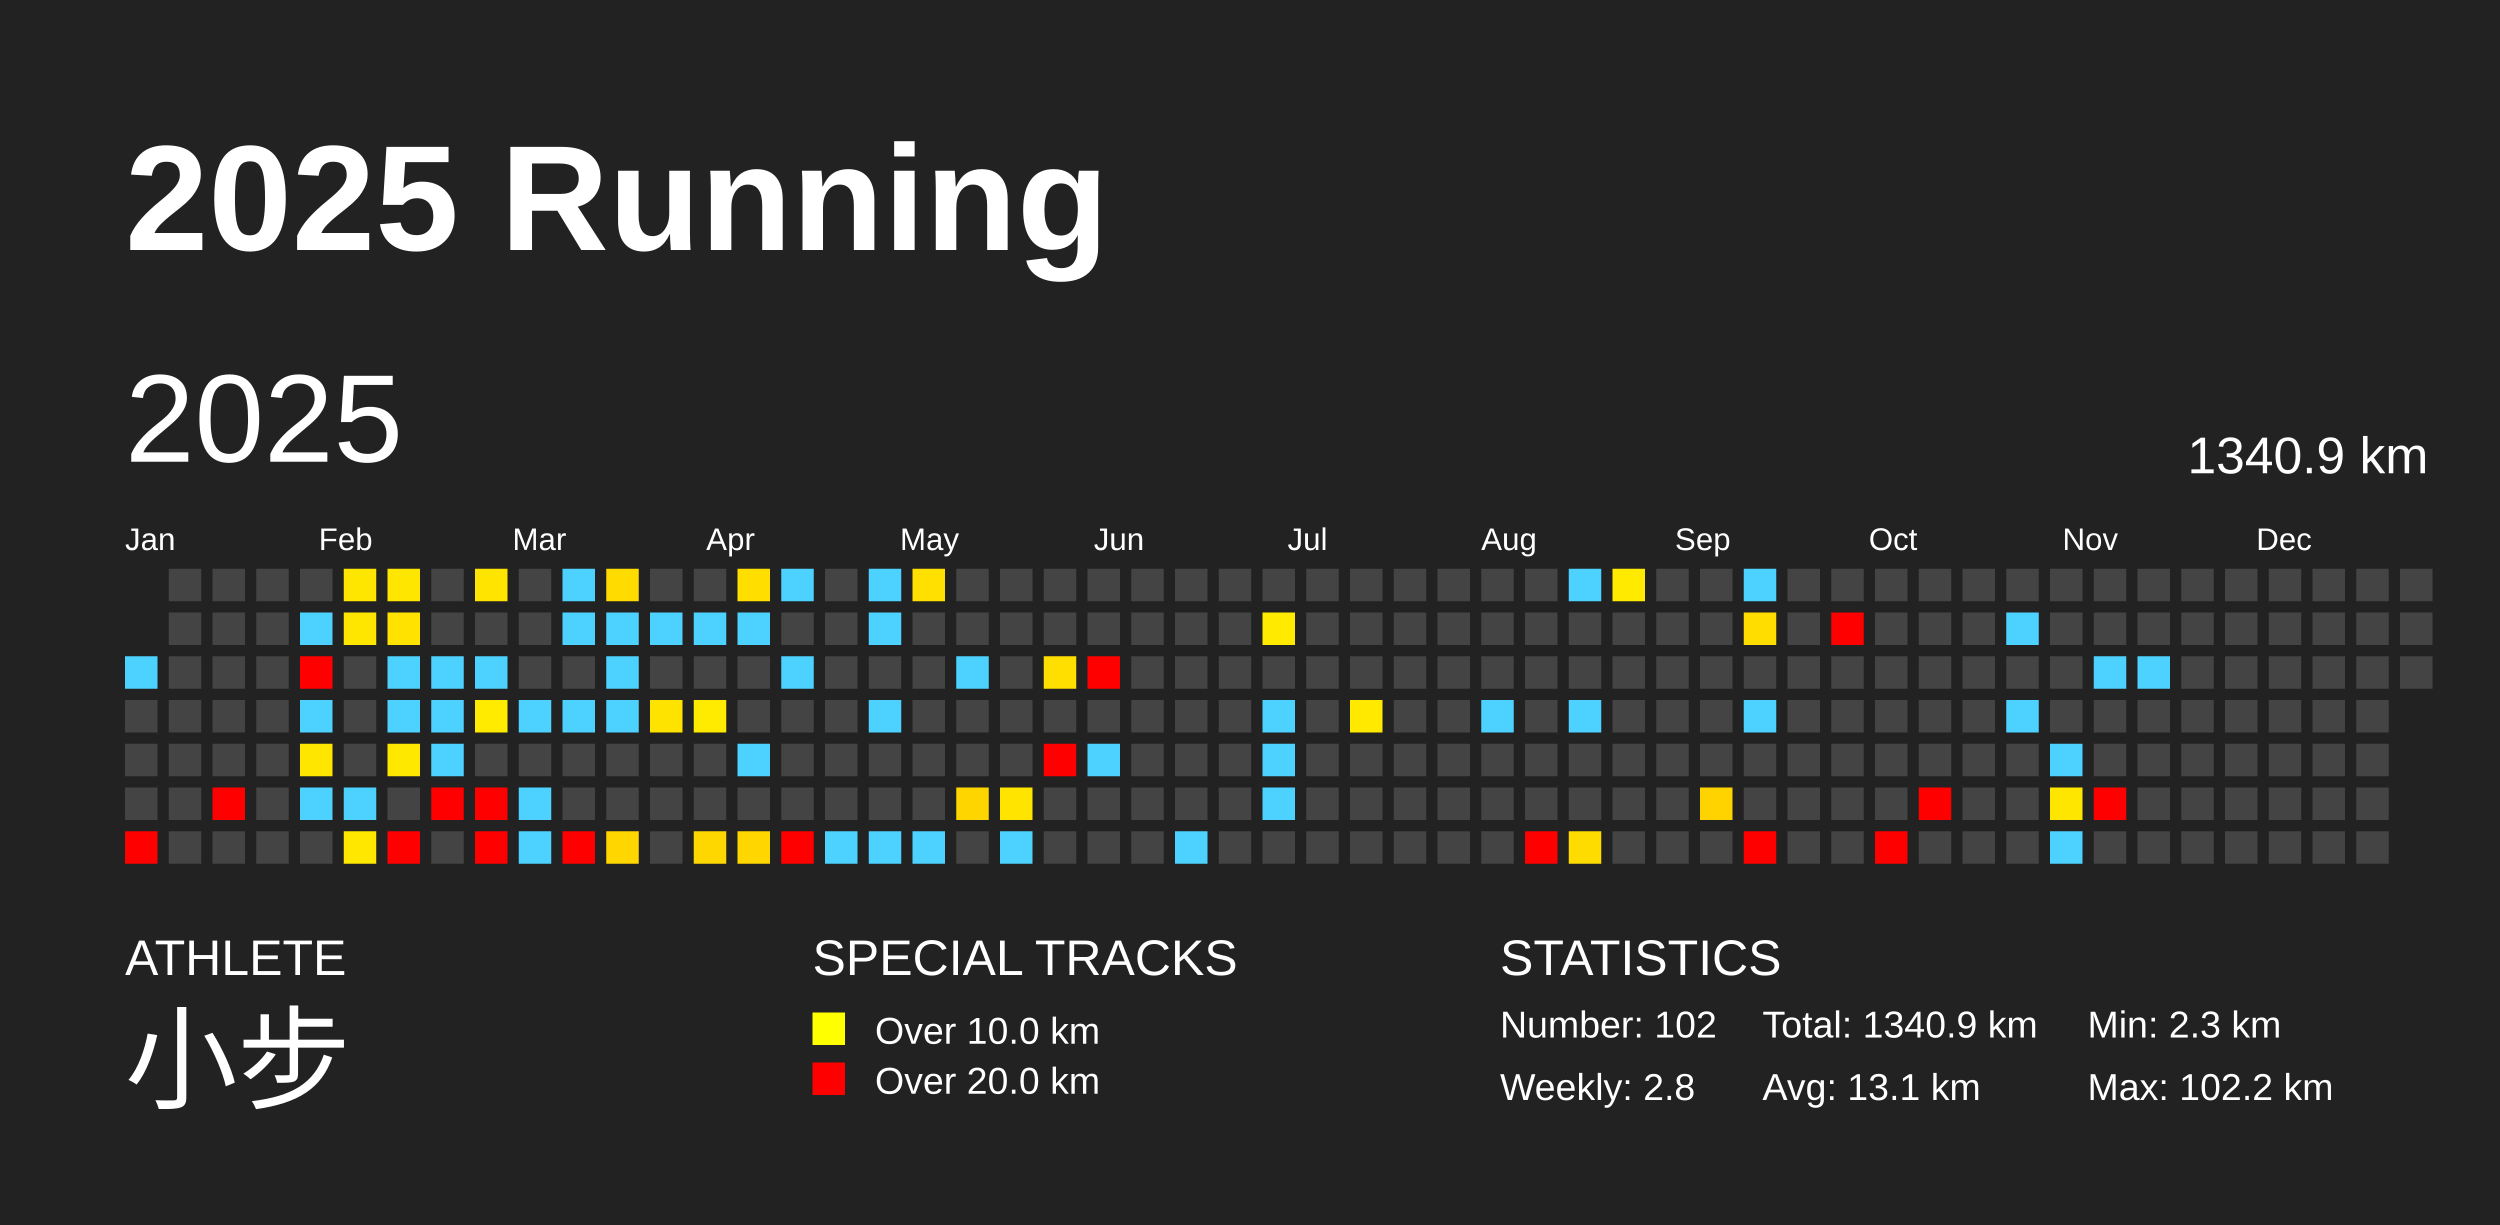
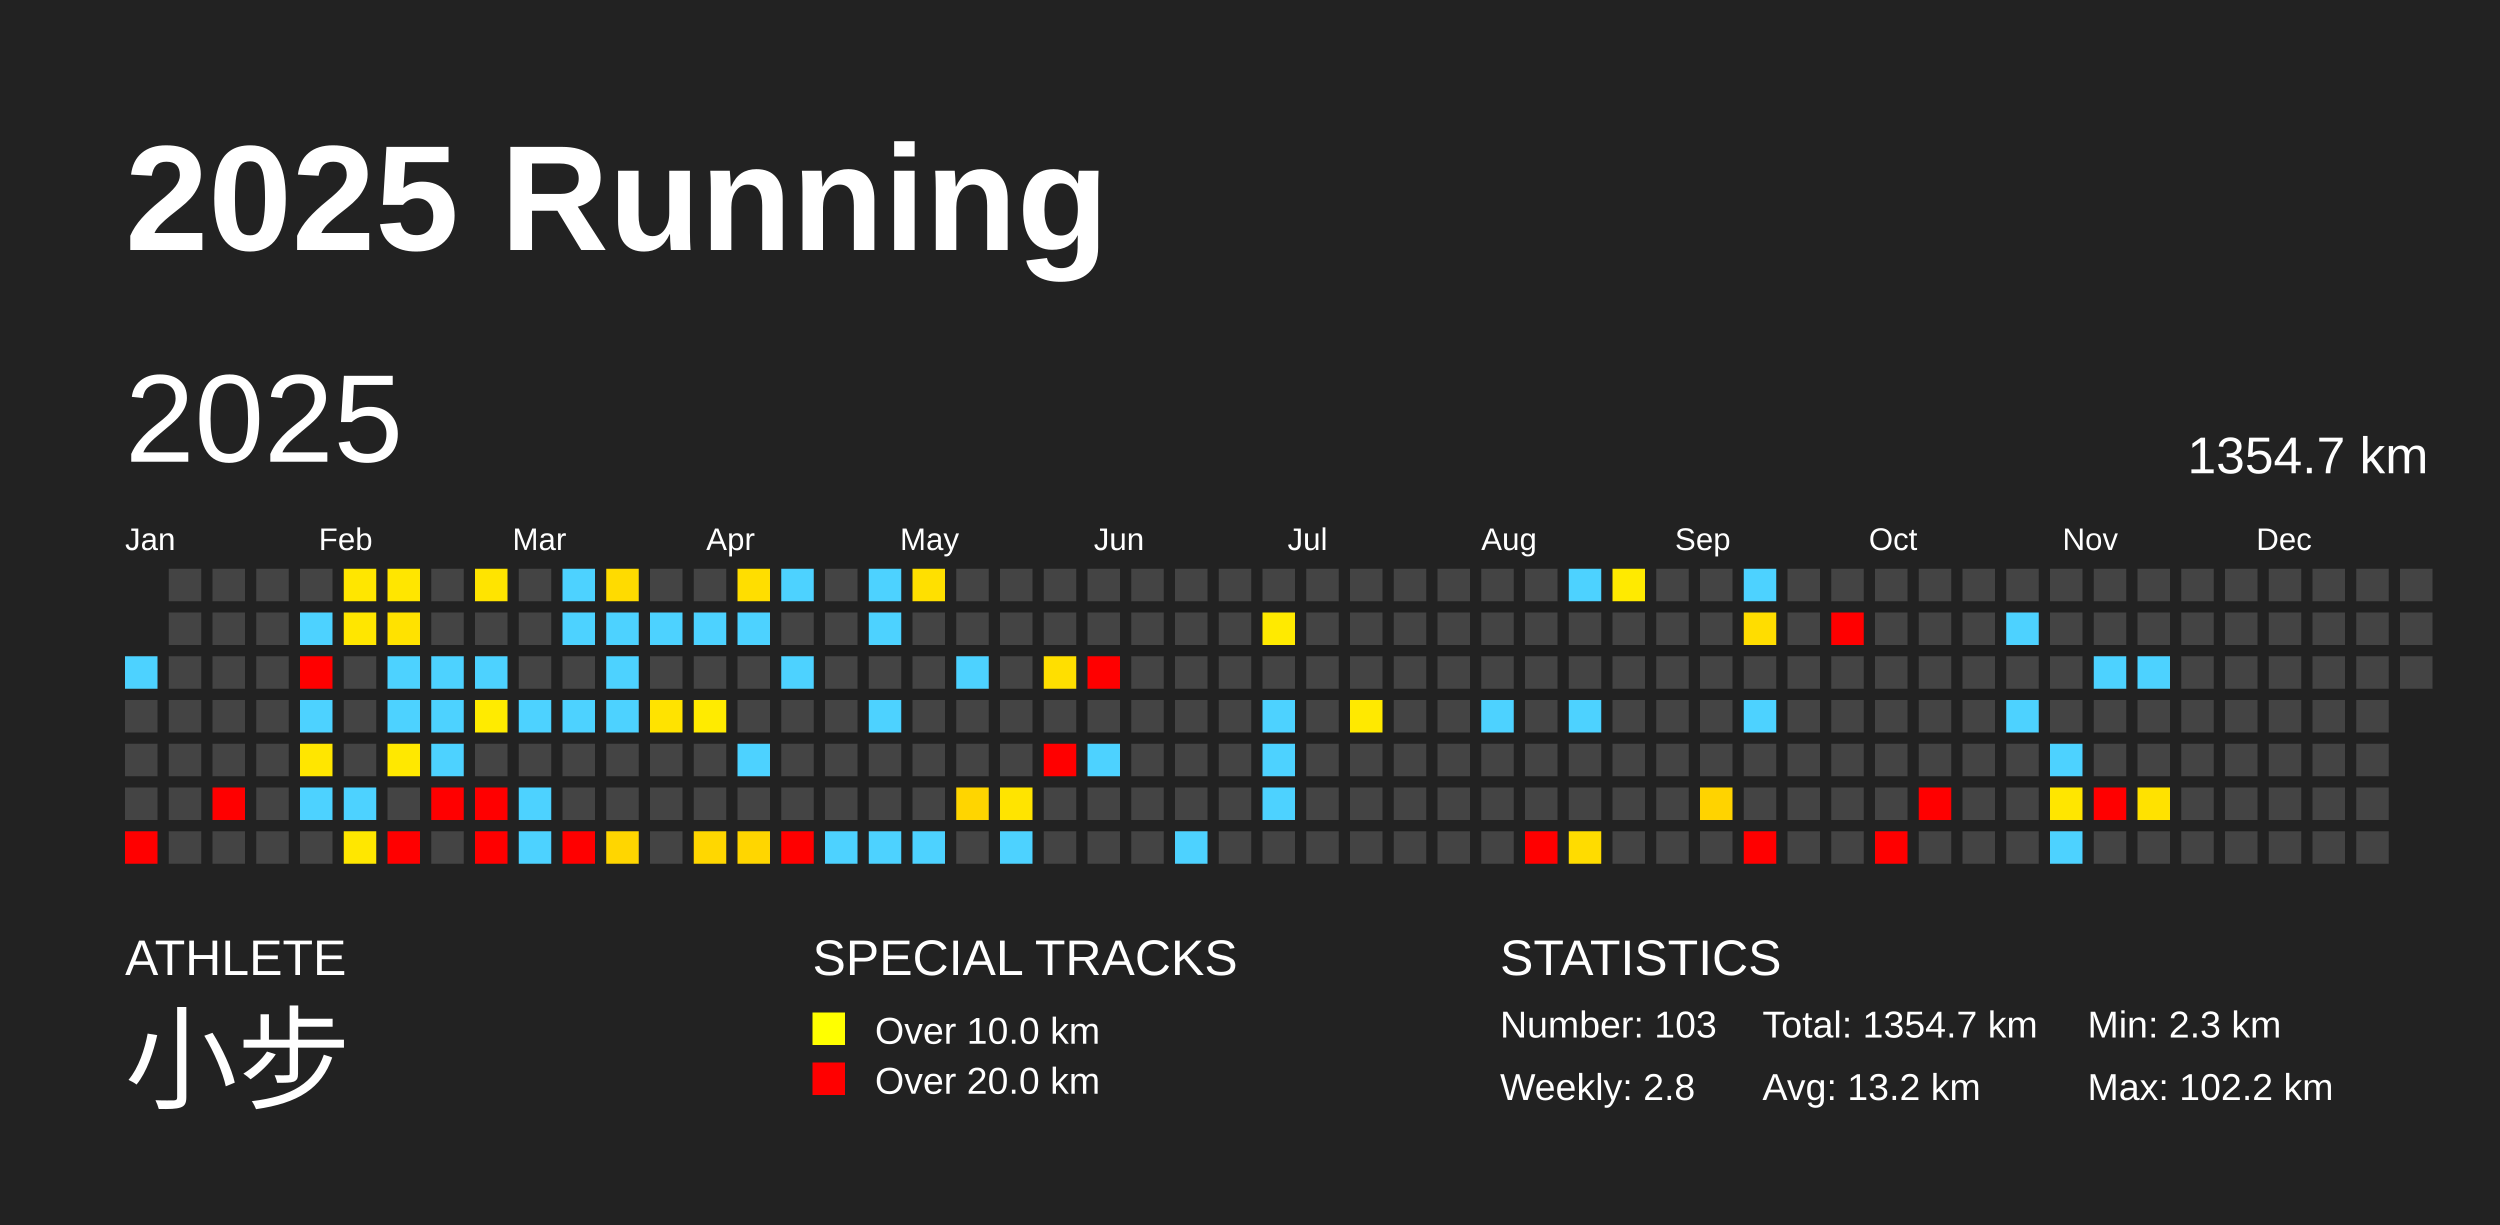
<svg xmlns="http://www.w3.org/2000/svg" baseProfile="full" height="98mm" version="1.1" viewBox="0,0,200,98" width="200mm">
  <defs />
  <rect fill="#222222" height="98" width="200" x="0" y="0" />
  <text fill="#FFFFFF" style="font-size:12px; font-family:Arial; font-weight:bold;" x="10" y="20">2025 Running</text>
  <text fill="#FFFFFF" style="font-size:4px; font-family:Arial" x="10" y="78">ATHLETE</text>
  <text fill="#FFFFFF" style="font-size:9px; font-family:Arial" x="10" y="88">小步</text>
  <text fill="#FFFFFF" style="font-size:4px; font-family:Arial" x="65" y="78">SPECIAL TRACKS</text>
  <rect fill="yellow" height="2.6" width="2.6" x="65" y="81" />
  <text fill="#FFFFFF" style="font-size:3px; font-family:Arial" x="70" y="83.5">Over 10.0 km</text>
  <rect fill="red" height="2.6" width="2.6" x="65" y="85" />
  <text fill="#FFFFFF" style="font-size:3px; font-family:Arial" x="70" y="87.5">Over 20.0 km</text>
  <text fill="#FFFFFF" style="font-size:4px; font-family:Arial" x="120" y="78">STATISTICS</text>
-   <text fill="#FFFFFF" style="font-size:3px; font-family:Arial" x="120" y="83">Number: 102</text>
+   <text fill="#FFFFFF" style="font-size:3px; font-family:Arial" x="120" y="83">Number: 103</text>
  <text fill="#FFFFFF" style="font-size:3px; font-family:Arial" x="120" y="88">Weekly: 2.8</text>
-   <text fill="#FFFFFF" style="font-size:3px; font-family:Arial" x="141" y="83">Total: 1340.9 km</text>
-   <text fill="#FFFFFF" style="font-size:3px; font-family:Arial" x="141" y="88">Avg: 13.1 km</text>
+   <text fill="#FFFFFF" style="font-size:3px; font-family:Arial" x="141" y="83">Total: 1354.7 km</text>
+   <text fill="#FFFFFF" style="font-size:3px; font-family:Arial" x="141" y="88">Avg: 13.2 km</text>
  <text fill="#FFFFFF" style="font-size:3px; font-family:Arial" x="167" y="83">Min: 2.3 km</text>
  <text fill="#FFFFFF" style="font-size:3px; font-family:Arial" x="167" y="88">Max: 102.2 km</text>
  <text dominant-baseline="hanging" fill="#FFFFFF" style="font-size:10.0px; font-family:Arial;" x="10" y="30">2025</text>
-   <text dominant-baseline="hanging" fill="#FFFFFF" style="font-size:4.125px; font-family:Arial;" x="175" y="35">1340.9 km</text>
+   <text dominant-baseline="hanging" fill="#FFFFFF" style="font-size:4.125px; font-family:Arial;" x="175" y="35">1354.7 km</text>
  <text fill="#FFFFFF" style="font-size:2.5px; font-family:Arial" x="10.0" y="44">Jan</text>
  <text fill="#FFFFFF" style="font-size:2.5px; font-family:Arial" x="25.5" y="44">Feb</text>
  <text fill="#FFFFFF" style="font-size:2.5px; font-family:Arial" x="41.0" y="44">Mar</text>
  <text fill="#FFFFFF" style="font-size:2.5px; font-family:Arial" x="56.5" y="44">Apr</text>
  <text fill="#FFFFFF" style="font-size:2.5px; font-family:Arial" x="72.0" y="44">May</text>
  <text fill="#FFFFFF" style="font-size:2.5px; font-family:Arial" x="87.5" y="44">Jun</text>
  <text fill="#FFFFFF" style="font-size:2.5px; font-family:Arial" x="103.0" y="44">Jul</text>
  <text fill="#FFFFFF" style="font-size:2.5px; font-family:Arial" x="118.5" y="44">Aug</text>
  <text fill="#FFFFFF" style="font-size:2.5px; font-family:Arial" x="134.0" y="44">Sep</text>
  <text fill="#FFFFFF" style="font-size:2.5px; font-family:Arial" x="149.5" y="44">Oct</text>
  <text fill="#FFFFFF" style="font-size:2.5px; font-family:Arial" x="165.0" y="44">Nov</text>
  <text fill="#FFFFFF" style="font-size:2.5px; font-family:Arial" x="180.5" y="44">Dec</text>
  <rect fill="#4dd2ff" height="2.6" width="2.6" x="10.0" y="52.5" />
  <rect fill="#444444" height="2.6" width="2.6" x="10.0" y="56.0" />
  <rect fill="#444444" height="2.6" width="2.6" x="10.0" y="59.5" />
  <rect fill="#444444" height="2.6" width="2.6" x="10.0" y="63.0" />
  <rect fill="red" height="2.6" width="2.6" x="10.0" y="66.5" />
  <rect fill="#444444" height="2.6" width="2.6" x="13.5" y="45.5" />
  <rect fill="#444444" height="2.6" width="2.6" x="13.5" y="49.0" />
  <rect fill="#444444" height="2.6" width="2.6" x="13.5" y="52.5" />
  <rect fill="#444444" height="2.6" width="2.6" x="13.5" y="56.0" />
  <rect fill="#444444" height="2.6" width="2.6" x="13.5" y="59.5" />
  <rect fill="#444444" height="2.6" width="2.6" x="13.5" y="63.0" />
  <rect fill="#444444" height="2.6" width="2.6" x="13.5" y="66.5" />
  <rect fill="#444444" height="2.6" width="2.6" x="17.0" y="45.5" />
  <rect fill="#444444" height="2.6" width="2.6" x="17.0" y="49.0" />
  <rect fill="#444444" height="2.6" width="2.6" x="17.0" y="52.5" />
  <rect fill="#444444" height="2.6" width="2.6" x="17.0" y="56.0" />
  <rect fill="#444444" height="2.6" width="2.6" x="17.0" y="59.5" />
  <rect fill="red" height="2.6" width="2.6" x="17.0" y="63.0" />
  <rect fill="#444444" height="2.6" width="2.6" x="17.0" y="66.5" />
  <rect fill="#444444" height="2.6" width="2.6" x="20.5" y="45.5" />
  <rect fill="#444444" height="2.6" width="2.6" x="20.5" y="49.0" />
  <rect fill="#444444" height="2.6" width="2.6" x="20.5" y="52.5" />
  <rect fill="#444444" height="2.6" width="2.6" x="20.5" y="56.0" />
  <rect fill="#444444" height="2.6" width="2.6" x="20.5" y="59.5" />
  <rect fill="#444444" height="2.6" width="2.6" x="20.5" y="63.0" />
  <rect fill="#444444" height="2.6" width="2.6" x="20.5" y="66.5" />
  <rect fill="#444444" height="2.6" width="2.6" x="24.0" y="45.5" />
  <rect fill="#4dd2ff" height="2.6" width="2.6" x="24.0" y="49.0" />
  <rect fill="red" height="2.6" width="2.6" x="24.0" y="52.5" />
  <rect fill="#4dd2ff" height="2.6" width="2.6" x="24.0" y="56.0" />
  <rect fill="#ffe600" height="2.6" width="2.6" x="24.0" y="59.5" />
  <rect fill="#4dd2ff" height="2.6" width="2.6" x="24.0" y="63.0" />
  <rect fill="#444444" height="2.6" width="2.6" x="24.0" y="66.5" />
  <rect fill="#ffe600" height="2.6" width="2.6" x="27.5" y="45.5" />
  <rect fill="#ffe600" height="2.6" width="2.6" x="27.5" y="49.0" />
  <rect fill="#444444" height="2.6" width="2.6" x="27.5" y="52.5" />
  <rect fill="#444444" height="2.6" width="2.6" x="27.5" y="56.0" />
  <rect fill="#444444" height="2.6" width="2.6" x="27.5" y="59.5" />
  <rect fill="#4dd2ff" height="2.6" width="2.6" x="27.5" y="63.0" />
  <rect fill="#ffe700" height="2.6" width="2.6" x="27.5" y="66.5" />
  <rect fill="#ffe600" height="2.6" width="2.6" x="31.0" y="45.5" />
  <rect fill="#ffe200" height="2.6" width="2.6" x="31.0" y="49.0" />
  <rect fill="#4dd2ff" height="2.6" width="2.6" x="31.0" y="52.5" />
  <rect fill="#4dd2ff" height="2.6" width="2.6" x="31.0" y="56.0" />
  <rect fill="#ffe800" height="2.6" width="2.6" x="31.0" y="59.5" />
  <rect fill="#444444" height="2.6" width="2.6" x="31.0" y="63.0" />
  <rect fill="red" height="2.6" width="2.6" x="31.0" y="66.5" />
  <rect fill="#444444" height="2.6" width="2.6" x="34.5" y="45.5" />
  <rect fill="#444444" height="2.6" width="2.6" x="34.5" y="49.0" />
  <rect fill="#4dd2ff" height="2.6" width="2.6" x="34.5" y="52.5" />
  <rect fill="#4dd2ff" height="2.6" width="2.6" x="34.5" y="56.0" />
  <rect fill="#4dd2ff" height="2.6" width="2.6" x="34.5" y="59.5" />
  <rect fill="red" height="2.6" width="2.6" x="34.5" y="63.0" />
  <rect fill="#444444" height="2.6" width="2.6" x="34.5" y="66.5" />
  <rect fill="#ffe400" height="2.6" width="2.6" x="38.0" y="45.5" />
  <rect fill="#444444" height="2.6" width="2.6" x="38.0" y="49.0" />
  <rect fill="#4dd2ff" height="2.6" width="2.6" x="38.0" y="52.5" />
  <rect fill="#ffeb00" height="2.6" width="2.6" x="38.0" y="56.0" />
  <rect fill="#444444" height="2.6" width="2.6" x="38.0" y="59.5" />
  <rect fill="red" height="2.6" width="2.6" x="38.0" y="63.0" />
  <rect fill="red" height="2.6" width="2.6" x="38.0" y="66.5" />
  <rect fill="#444444" height="2.6" width="2.6" x="41.5" y="45.5" />
  <rect fill="#444444" height="2.6" width="2.6" x="41.5" y="49.0" />
  <rect fill="#444444" height="2.6" width="2.6" x="41.5" y="52.5" />
  <rect fill="#4dd2ff" height="2.6" width="2.6" x="41.5" y="56.0" />
  <rect fill="#444444" height="2.6" width="2.6" x="41.5" y="59.5" />
  <rect fill="#4dd2ff" height="2.6" width="2.6" x="41.5" y="63.0" />
  <rect fill="#4dd2ff" height="2.6" width="2.6" x="41.5" y="66.5" />
  <rect fill="#4dd2ff" height="2.6" width="2.6" x="45.0" y="45.5" />
  <rect fill="#4dd2ff" height="2.6" width="2.6" x="45.0" y="49.0" />
  <rect fill="#444444" height="2.6" width="2.6" x="45.0" y="52.5" />
  <rect fill="#4dd2ff" height="2.6" width="2.6" x="45.0" y="56.0" />
  <rect fill="#444444" height="2.6" width="2.6" x="45.0" y="59.5" />
  <rect fill="#444444" height="2.6" width="2.6" x="45.0" y="63.0" />
  <rect fill="red" height="2.6" width="2.6" x="45.0" y="66.5" />
  <rect fill="#ffdb00" height="2.6" width="2.6" x="48.5" y="45.5" />
  <rect fill="#4dd2ff" height="2.6" width="2.6" x="48.5" y="49.0" />
  <rect fill="#4dd2ff" height="2.6" width="2.6" x="48.5" y="52.5" />
  <rect fill="#4dd2ff" height="2.6" width="2.6" x="48.5" y="56.0" />
  <rect fill="#444444" height="2.6" width="2.6" x="48.5" y="59.5" />
  <rect fill="#444444" height="2.6" width="2.6" x="48.5" y="63.0" />
  <rect fill="#ffd600" height="2.6" width="2.6" x="48.5" y="66.5" />
  <rect fill="#444444" height="2.6" width="2.6" x="52.0" y="45.5" />
  <rect fill="#4dd2ff" height="2.6" width="2.6" x="52.0" y="49.0" />
  <rect fill="#444444" height="2.6" width="2.6" x="52.0" y="52.5" />
  <rect fill="#ffe300" height="2.6" width="2.6" x="52.0" y="56.0" />
  <rect fill="#444444" height="2.6" width="2.6" x="52.0" y="59.5" />
  <rect fill="#444444" height="2.6" width="2.6" x="52.0" y="63.0" />
  <rect fill="#444444" height="2.6" width="2.6" x="52.0" y="66.5" />
  <rect fill="#444444" height="2.6" width="2.6" x="55.5" y="45.5" />
  <rect fill="#4dd2ff" height="2.6" width="2.6" x="55.5" y="49.0" />
  <rect fill="#444444" height="2.6" width="2.6" x="55.5" y="52.5" />
  <rect fill="#ffeb00" height="2.6" width="2.6" x="55.5" y="56.0" />
  <rect fill="#444444" height="2.6" width="2.6" x="55.5" y="59.5" />
  <rect fill="#444444" height="2.6" width="2.6" x="55.5" y="63.0" />
  <rect fill="#ffd700" height="2.6" width="2.6" x="55.5" y="66.5" />
  <rect fill="#ffde00" height="2.6" width="2.6" x="59.0" y="45.5" />
  <rect fill="#4dd2ff" height="2.6" width="2.6" x="59.0" y="49.0" />
  <rect fill="#444444" height="2.6" width="2.6" x="59.0" y="52.5" />
  <rect fill="#444444" height="2.6" width="2.6" x="59.0" y="56.0" />
  <rect fill="#4dd2ff" height="2.6" width="2.6" x="59.0" y="59.5" />
  <rect fill="#444444" height="2.6" width="2.6" x="59.0" y="63.0" />
  <rect fill="#ffd600" height="2.6" width="2.6" x="59.0" y="66.5" />
  <rect fill="#4dd2ff" height="2.6" width="2.6" x="62.5" y="45.5" />
  <rect fill="#444444" height="2.6" width="2.6" x="62.5" y="49.0" />
  <rect fill="#4dd2ff" height="2.6" width="2.6" x="62.5" y="52.5" />
  <rect fill="#444444" height="2.6" width="2.6" x="62.5" y="56.0" />
  <rect fill="#444444" height="2.6" width="2.6" x="62.5" y="59.5" />
  <rect fill="#444444" height="2.6" width="2.6" x="62.5" y="63.0" />
  <rect fill="red" height="2.6" width="2.6" x="62.5" y="66.5" />
  <rect fill="#444444" height="2.6" width="2.6" x="66.0" y="45.5" />
  <rect fill="#444444" height="2.6" width="2.6" x="66.0" y="49.0" />
  <rect fill="#444444" height="2.6" width="2.6" x="66.0" y="52.5" />
  <rect fill="#444444" height="2.6" width="2.6" x="66.0" y="56.0" />
  <rect fill="#444444" height="2.6" width="2.6" x="66.0" y="59.5" />
  <rect fill="#444444" height="2.6" width="2.6" x="66.0" y="63.0" />
  <rect fill="#4dd2ff" height="2.6" width="2.6" x="66.0" y="66.5" />
  <rect fill="#4dd2ff" height="2.6" width="2.6" x="69.5" y="45.5" />
  <rect fill="#4dd2ff" height="2.6" width="2.6" x="69.5" y="49.0" />
  <rect fill="#444444" height="2.6" width="2.6" x="69.5" y="52.5" />
  <rect fill="#4dd2ff" height="2.6" width="2.6" x="69.5" y="56.0" />
  <rect fill="#444444" height="2.6" width="2.6" x="69.5" y="59.5" />
  <rect fill="#444444" height="2.6" width="2.6" x="69.5" y="63.0" />
  <rect fill="#4dd2ff" height="2.6" width="2.6" x="69.5" y="66.5" />
  <rect fill="#ffe000" height="2.6" width="2.6" x="73.0" y="45.5" />
  <rect fill="#444444" height="2.6" width="2.6" x="73.0" y="49.0" />
  <rect fill="#444444" height="2.6" width="2.6" x="73.0" y="52.5" />
  <rect fill="#444444" height="2.6" width="2.6" x="73.0" y="56.0" />
  <rect fill="#444444" height="2.6" width="2.6" x="73.0" y="59.5" />
  <rect fill="#444444" height="2.6" width="2.6" x="73.0" y="63.0" />
  <rect fill="#4dd2ff" height="2.6" width="2.6" x="73.0" y="66.5" />
  <rect fill="#444444" height="2.6" width="2.6" x="76.5" y="45.5" />
  <rect fill="#444444" height="2.6" width="2.6" x="76.5" y="49.0" />
  <rect fill="#4dd2ff" height="2.6" width="2.6" x="76.5" y="52.5" />
  <rect fill="#444444" height="2.6" width="2.6" x="76.5" y="56.0" />
  <rect fill="#444444" height="2.6" width="2.6" x="76.5" y="59.5" />
  <rect fill="#ffd500" height="2.6" width="2.6" x="76.5" y="63.0" />
  <rect fill="#444444" height="2.6" width="2.6" x="76.5" y="66.5" />
  <rect fill="#444444" height="2.6" width="2.6" x="80.0" y="45.5" />
  <rect fill="#444444" height="2.6" width="2.6" x="80.0" y="49.0" />
  <rect fill="#444444" height="2.6" width="2.6" x="80.0" y="52.5" />
  <rect fill="#444444" height="2.6" width="2.6" x="80.0" y="56.0" />
  <rect fill="#444444" height="2.6" width="2.6" x="80.0" y="59.5" />
  <rect fill="#ffe400" height="2.6" width="2.6" x="80.0" y="63.0" />
  <rect fill="#4dd2ff" height="2.6" width="2.6" x="80.0" y="66.5" />
  <rect fill="#444444" height="2.6" width="2.6" x="83.5" y="45.5" />
  <rect fill="#444444" height="2.6" width="2.6" x="83.5" y="49.0" />
  <rect fill="#ffdf00" height="2.6" width="2.6" x="83.5" y="52.5" />
  <rect fill="#444444" height="2.6" width="2.6" x="83.5" y="56.0" />
  <rect fill="red" height="2.6" width="2.6" x="83.5" y="59.5" />
  <rect fill="#444444" height="2.6" width="2.6" x="83.5" y="63.0" />
  <rect fill="#444444" height="2.6" width="2.6" x="83.5" y="66.5" />
  <rect fill="#444444" height="2.6" width="2.6" x="87.0" y="45.5" />
  <rect fill="#444444" height="2.6" width="2.6" x="87.0" y="49.0" />
  <rect fill="red" height="2.6" width="2.6" x="87.0" y="52.5" />
  <rect fill="#444444" height="2.6" width="2.6" x="87.0" y="56.0" />
  <rect fill="#4dd2ff" height="2.6" width="2.6" x="87.0" y="59.5" />
  <rect fill="#444444" height="2.6" width="2.6" x="87.0" y="63.0" />
  <rect fill="#444444" height="2.6" width="2.6" x="87.0" y="66.5" />
  <rect fill="#444444" height="2.6" width="2.6" x="90.5" y="45.5" />
  <rect fill="#444444" height="2.6" width="2.6" x="90.5" y="49.0" />
  <rect fill="#444444" height="2.6" width="2.6" x="90.5" y="52.5" />
  <rect fill="#444444" height="2.6" width="2.6" x="90.5" y="56.0" />
  <rect fill="#444444" height="2.6" width="2.6" x="90.5" y="59.5" />
  <rect fill="#444444" height="2.6" width="2.6" x="90.5" y="63.0" />
  <rect fill="#444444" height="2.6" width="2.6" x="90.5" y="66.5" />
  <rect fill="#444444" height="2.6" width="2.6" x="94.0" y="45.5" />
  <rect fill="#444444" height="2.6" width="2.6" x="94.0" y="49.0" />
  <rect fill="#444444" height="2.6" width="2.6" x="94.0" y="52.5" />
  <rect fill="#444444" height="2.6" width="2.6" x="94.0" y="56.0" />
  <rect fill="#444444" height="2.6" width="2.6" x="94.0" y="59.5" />
  <rect fill="#444444" height="2.6" width="2.6" x="94.0" y="63.0" />
  <rect fill="#4dd2ff" height="2.6" width="2.6" x="94.0" y="66.5" />
  <rect fill="#444444" height="2.6" width="2.6" x="97.5" y="45.5" />
  <rect fill="#444444" height="2.6" width="2.6" x="97.5" y="49.0" />
  <rect fill="#444444" height="2.6" width="2.6" x="97.5" y="52.5" />
  <rect fill="#444444" height="2.6" width="2.6" x="97.5" y="56.0" />
  <rect fill="#444444" height="2.6" width="2.6" x="97.5" y="59.5" />
  <rect fill="#444444" height="2.6" width="2.6" x="97.5" y="63.0" />
  <rect fill="#444444" height="2.6" width="2.6" x="97.5" y="66.5" />
  <rect fill="#444444" height="2.6" width="2.6" x="101.0" y="45.5" />
  <rect fill="#ffea00" height="2.6" width="2.6" x="101.0" y="49.0" />
  <rect fill="#444444" height="2.6" width="2.6" x="101.0" y="52.5" />
  <rect fill="#4dd2ff" height="2.6" width="2.6" x="101.0" y="56.0" />
  <rect fill="#4dd2ff" height="2.6" width="2.6" x="101.0" y="59.5" />
  <rect fill="#4dd2ff" height="2.6" width="2.6" x="101.0" y="63.0" />
  <rect fill="#444444" height="2.6" width="2.6" x="101.0" y="66.5" />
  <rect fill="#444444" height="2.6" width="2.6" x="104.5" y="45.5" />
  <rect fill="#444444" height="2.6" width="2.6" x="104.5" y="49.0" />
  <rect fill="#444444" height="2.6" width="2.6" x="104.5" y="52.5" />
  <rect fill="#444444" height="2.6" width="2.6" x="104.5" y="56.0" />
  <rect fill="#444444" height="2.6" width="2.6" x="104.5" y="59.5" />
  <rect fill="#444444" height="2.6" width="2.6" x="104.5" y="63.0" />
  <rect fill="#444444" height="2.6" width="2.6" x="104.5" y="66.5" />
  <rect fill="#444444" height="2.6" width="2.6" x="108.0" y="45.5" />
  <rect fill="#444444" height="2.6" width="2.6" x="108.0" y="49.0" />
  <rect fill="#444444" height="2.6" width="2.6" x="108.0" y="52.5" />
  <rect fill="#ffe900" height="2.6" width="2.6" x="108.0" y="56.0" />
  <rect fill="#444444" height="2.6" width="2.6" x="108.0" y="59.5" />
  <rect fill="#444444" height="2.6" width="2.6" x="108.0" y="63.0" />
  <rect fill="#444444" height="2.6" width="2.6" x="108.0" y="66.5" />
  <rect fill="#444444" height="2.6" width="2.6" x="111.5" y="45.5" />
  <rect fill="#444444" height="2.6" width="2.6" x="111.5" y="49.0" />
  <rect fill="#444444" height="2.6" width="2.6" x="111.5" y="52.5" />
  <rect fill="#444444" height="2.6" width="2.6" x="111.5" y="56.0" />
  <rect fill="#444444" height="2.6" width="2.6" x="111.5" y="59.5" />
  <rect fill="#444444" height="2.6" width="2.6" x="111.5" y="63.0" />
  <rect fill="#444444" height="2.6" width="2.6" x="111.5" y="66.5" />
  <rect fill="#444444" height="2.6" width="2.6" x="115.0" y="45.5" />
  <rect fill="#444444" height="2.6" width="2.6" x="115.0" y="49.0" />
  <rect fill="#444444" height="2.6" width="2.6" x="115.0" y="52.5" />
  <rect fill="#444444" height="2.6" width="2.6" x="115.0" y="56.0" />
  <rect fill="#444444" height="2.6" width="2.6" x="115.0" y="59.5" />
  <rect fill="#444444" height="2.6" width="2.6" x="115.0" y="63.0" />
  <rect fill="#444444" height="2.6" width="2.6" x="115.0" y="66.5" />
  <rect fill="#444444" height="2.6" width="2.6" x="118.5" y="45.5" />
  <rect fill="#444444" height="2.6" width="2.6" x="118.5" y="49.0" />
  <rect fill="#444444" height="2.6" width="2.6" x="118.5" y="52.5" />
  <rect fill="#4dd2ff" height="2.6" width="2.6" x="118.5" y="56.0" />
  <rect fill="#444444" height="2.6" width="2.6" x="118.5" y="59.5" />
  <rect fill="#444444" height="2.6" width="2.6" x="118.5" y="63.0" />
  <rect fill="#444444" height="2.6" width="2.6" x="118.5" y="66.5" />
  <rect fill="#444444" height="2.6" width="2.6" x="122.0" y="45.5" />
  <rect fill="#444444" height="2.6" width="2.6" x="122.0" y="49.0" />
  <rect fill="#444444" height="2.6" width="2.6" x="122.0" y="52.5" />
  <rect fill="#444444" height="2.6" width="2.6" x="122.0" y="56.0" />
  <rect fill="#444444" height="2.6" width="2.6" x="122.0" y="59.5" />
  <rect fill="#444444" height="2.6" width="2.6" x="122.0" y="63.0" />
  <rect fill="red" height="2.6" width="2.6" x="122.0" y="66.5" />
  <rect fill="#4dd2ff" height="2.6" width="2.6" x="125.5" y="45.5" />
  <rect fill="#444444" height="2.6" width="2.6" x="125.5" y="49.0" />
  <rect fill="#444444" height="2.6" width="2.6" x="125.5" y="52.5" />
  <rect fill="#4dd2ff" height="2.6" width="2.6" x="125.5" y="56.0" />
  <rect fill="#444444" height="2.6" width="2.6" x="125.5" y="59.5" />
  <rect fill="#444444" height="2.6" width="2.6" x="125.5" y="63.0" />
  <rect fill="#ffdc00" height="2.6" width="2.6" x="125.5" y="66.5" />
  <rect fill="#ffea00" height="2.6" width="2.6" x="129.0" y="45.5" />
  <rect fill="#444444" height="2.6" width="2.6" x="129.0" y="49.0" />
  <rect fill="#444444" height="2.6" width="2.6" x="129.0" y="52.5" />
  <rect fill="#444444" height="2.6" width="2.6" x="129.0" y="56.0" />
  <rect fill="#444444" height="2.6" width="2.6" x="129.0" y="59.5" />
  <rect fill="#444444" height="2.6" width="2.6" x="129.0" y="63.0" />
  <rect fill="#444444" height="2.6" width="2.6" x="129.0" y="66.5" />
  <rect fill="#444444" height="2.6" width="2.6" x="132.5" y="45.5" />
  <rect fill="#444444" height="2.6" width="2.6" x="132.5" y="49.0" />
  <rect fill="#444444" height="2.6" width="2.6" x="132.5" y="52.5" />
  <rect fill="#444444" height="2.6" width="2.6" x="132.5" y="56.0" />
  <rect fill="#444444" height="2.6" width="2.6" x="132.5" y="59.5" />
  <rect fill="#444444" height="2.6" width="2.6" x="132.5" y="63.0" />
  <rect fill="#444444" height="2.6" width="2.6" x="132.5" y="66.5" />
  <rect fill="#444444" height="2.6" width="2.6" x="136.0" y="45.5" />
  <rect fill="#444444" height="2.6" width="2.6" x="136.0" y="49.0" />
  <rect fill="#444444" height="2.6" width="2.6" x="136.0" y="52.5" />
  <rect fill="#444444" height="2.6" width="2.6" x="136.0" y="56.0" />
  <rect fill="#444444" height="2.6" width="2.6" x="136.0" y="59.5" />
  <rect fill="#ffd300" height="2.6" width="2.6" x="136.0" y="63.0" />
  <rect fill="#444444" height="2.6" width="2.6" x="136.0" y="66.5" />
  <rect fill="#4dd2ff" height="2.6" width="2.6" x="139.5" y="45.5" />
  <rect fill="#ffdd00" height="2.6" width="2.6" x="139.5" y="49.0" />
  <rect fill="#444444" height="2.6" width="2.6" x="139.5" y="52.5" />
  <rect fill="#4dd2ff" height="2.6" width="2.6" x="139.5" y="56.0" />
  <rect fill="#444444" height="2.6" width="2.6" x="139.5" y="59.5" />
  <rect fill="#444444" height="2.6" width="2.6" x="139.5" y="63.0" />
  <rect fill="red" height="2.6" width="2.6" x="139.5" y="66.5" />
  <rect fill="#444444" height="2.6" width="2.6" x="143.0" y="45.5" />
  <rect fill="#444444" height="2.6" width="2.6" x="143.0" y="49.0" />
  <rect fill="#444444" height="2.6" width="2.6" x="143.0" y="52.5" />
  <rect fill="#444444" height="2.6" width="2.6" x="143.0" y="56.0" />
  <rect fill="#444444" height="2.6" width="2.6" x="143.0" y="59.5" />
  <rect fill="#444444" height="2.6" width="2.6" x="143.0" y="63.0" />
  <rect fill="#444444" height="2.6" width="2.6" x="143.0" y="66.5" />
  <rect fill="#444444" height="2.6" width="2.6" x="146.5" y="45.5" />
  <rect fill="red" height="2.6" width="2.6" x="146.5" y="49.0" />
  <rect fill="#444444" height="2.6" width="2.6" x="146.5" y="52.5" />
  <rect fill="#444444" height="2.6" width="2.6" x="146.5" y="56.0" />
  <rect fill="#444444" height="2.6" width="2.6" x="146.5" y="59.5" />
  <rect fill="#444444" height="2.6" width="2.6" x="146.5" y="63.0" />
  <rect fill="#444444" height="2.6" width="2.6" x="146.5" y="66.5" />
  <rect fill="#444444" height="2.6" width="2.6" x="150.0" y="45.5" />
  <rect fill="#444444" height="2.6" width="2.6" x="150.0" y="49.0" />
  <rect fill="#444444" height="2.6" width="2.6" x="150.0" y="52.5" />
  <rect fill="#444444" height="2.6" width="2.6" x="150.0" y="56.0" />
  <rect fill="#444444" height="2.6" width="2.6" x="150.0" y="59.5" />
  <rect fill="#444444" height="2.6" width="2.6" x="150.0" y="63.0" />
  <rect fill="red" height="2.6" width="2.6" x="150.0" y="66.5" />
  <rect fill="#444444" height="2.6" width="2.6" x="153.5" y="45.5" />
  <rect fill="#444444" height="2.6" width="2.6" x="153.5" y="49.0" />
  <rect fill="#444444" height="2.6" width="2.6" x="153.5" y="52.5" />
  <rect fill="#444444" height="2.6" width="2.6" x="153.5" y="56.0" />
  <rect fill="#444444" height="2.6" width="2.6" x="153.5" y="59.5" />
  <rect fill="red" height="2.6" width="2.6" x="153.5" y="63.0" />
  <rect fill="#444444" height="2.6" width="2.6" x="153.5" y="66.5" />
  <rect fill="#444444" height="2.6" width="2.6" x="157.0" y="45.5" />
  <rect fill="#444444" height="2.6" width="2.6" x="157.0" y="49.0" />
  <rect fill="#444444" height="2.6" width="2.6" x="157.0" y="52.5" />
  <rect fill="#444444" height="2.6" width="2.6" x="157.0" y="56.0" />
  <rect fill="#444444" height="2.6" width="2.6" x="157.0" y="59.5" />
  <rect fill="#444444" height="2.6" width="2.6" x="157.0" y="63.0" />
  <rect fill="#444444" height="2.6" width="2.6" x="157.0" y="66.5" />
  <rect fill="#444444" height="2.6" width="2.6" x="160.5" y="45.5" />
  <rect fill="#4dd2ff" height="2.6" width="2.6" x="160.5" y="49.0" />
  <rect fill="#444444" height="2.6" width="2.6" x="160.5" y="52.5" />
  <rect fill="#4dd2ff" height="2.6" width="2.6" x="160.5" y="56.0" />
  <rect fill="#444444" height="2.6" width="2.6" x="160.5" y="59.5" />
  <rect fill="#444444" height="2.6" width="2.6" x="160.5" y="63.0" />
  <rect fill="#444444" height="2.6" width="2.6" x="160.5" y="66.5" />
  <rect fill="#444444" height="2.6" width="2.6" x="164.0" y="45.5" />
  <rect fill="#444444" height="2.6" width="2.6" x="164.0" y="49.0" />
  <rect fill="#444444" height="2.6" width="2.6" x="164.0" y="52.5" />
  <rect fill="#444444" height="2.6" width="2.6" x="164.0" y="56.0" />
  <rect fill="#4dd2ff" height="2.6" width="2.6" x="164.0" y="59.5" />
  <rect fill="#ffe600" height="2.6" width="2.6" x="164.0" y="63.0" />
  <rect fill="#4dd2ff" height="2.6" width="2.6" x="164.0" y="66.5" />
  <rect fill="#444444" height="2.6" width="2.6" x="167.5" y="45.5" />
  <rect fill="#444444" height="2.6" width="2.6" x="167.5" y="49.0" />
  <rect fill="#4dd2ff" height="2.6" width="2.6" x="167.5" y="52.5" />
  <rect fill="#444444" height="2.6" width="2.6" x="167.5" y="56.0" />
  <rect fill="#444444" height="2.6" width="2.6" x="167.5" y="59.5" />
  <rect fill="red" height="2.6" width="2.6" x="167.5" y="63.0" />
  <rect fill="#444444" height="2.6" width="2.6" x="167.5" y="66.5" />
  <rect fill="#444444" height="2.6" width="2.6" x="171.0" y="45.5" />
  <rect fill="#444444" height="2.6" width="2.6" x="171.0" y="49.0" />
  <rect fill="#4dd2ff" height="2.6" width="2.6" x="171.0" y="52.5" />
  <rect fill="#444444" height="2.6" width="2.6" x="171.0" y="56.0" />
  <rect fill="#444444" height="2.6" width="2.6" x="171.0" y="59.5" />
-   <rect fill="#444444" height="2.6" width="2.6" x="171.0" y="63.0" />
+   <rect fill="#ffe200" height="2.6" width="2.6" x="171.0" y="63.0" />
  <rect fill="#444444" height="2.6" width="2.6" x="171.0" y="66.5" />
  <rect fill="#444444" height="2.6" width="2.6" x="174.5" y="45.5" />
  <rect fill="#444444" height="2.6" width="2.6" x="174.5" y="49.0" />
  <rect fill="#444444" height="2.6" width="2.6" x="174.5" y="52.5" />
  <rect fill="#444444" height="2.6" width="2.6" x="174.5" y="56.0" />
  <rect fill="#444444" height="2.6" width="2.6" x="174.5" y="59.5" />
  <rect fill="#444444" height="2.6" width="2.6" x="174.5" y="63.0" />
  <rect fill="#444444" height="2.6" width="2.6" x="174.5" y="66.5" />
  <rect fill="#444444" height="2.6" width="2.6" x="178.0" y="45.5" />
  <rect fill="#444444" height="2.6" width="2.6" x="178.0" y="49.0" />
  <rect fill="#444444" height="2.6" width="2.6" x="178.0" y="52.5" />
  <rect fill="#444444" height="2.6" width="2.6" x="178.0" y="56.0" />
  <rect fill="#444444" height="2.6" width="2.6" x="178.0" y="59.5" />
  <rect fill="#444444" height="2.6" width="2.6" x="178.0" y="63.0" />
  <rect fill="#444444" height="2.6" width="2.6" x="178.0" y="66.5" />
  <rect fill="#444444" height="2.6" width="2.6" x="181.5" y="45.5" />
  <rect fill="#444444" height="2.6" width="2.6" x="181.5" y="49.0" />
  <rect fill="#444444" height="2.6" width="2.6" x="181.5" y="52.5" />
  <rect fill="#444444" height="2.6" width="2.6" x="181.5" y="56.0" />
  <rect fill="#444444" height="2.6" width="2.6" x="181.5" y="59.5" />
  <rect fill="#444444" height="2.6" width="2.6" x="181.5" y="63.0" />
  <rect fill="#444444" height="2.6" width="2.6" x="181.5" y="66.5" />
  <rect fill="#444444" height="2.6" width="2.6" x="185.0" y="45.5" />
  <rect fill="#444444" height="2.6" width="2.6" x="185.0" y="49.0" />
  <rect fill="#444444" height="2.6" width="2.6" x="185.0" y="52.5" />
  <rect fill="#444444" height="2.6" width="2.6" x="185.0" y="56.0" />
  <rect fill="#444444" height="2.6" width="2.6" x="185.0" y="59.5" />
  <rect fill="#444444" height="2.6" width="2.6" x="185.0" y="63.0" />
  <rect fill="#444444" height="2.6" width="2.6" x="185.0" y="66.5" />
  <rect fill="#444444" height="2.6" width="2.6" x="188.5" y="45.5" />
  <rect fill="#444444" height="2.6" width="2.6" x="188.5" y="49.0" />
  <rect fill="#444444" height="2.6" width="2.6" x="188.5" y="52.5" />
  <rect fill="#444444" height="2.6" width="2.6" x="188.5" y="56.0" />
  <rect fill="#444444" height="2.6" width="2.6" x="188.5" y="59.5" />
  <rect fill="#444444" height="2.6" width="2.6" x="188.5" y="63.0" />
  <rect fill="#444444" height="2.6" width="2.6" x="188.5" y="66.5" />
  <rect fill="#444444" height="2.6" width="2.6" x="192.0" y="45.5" />
  <rect fill="#444444" height="2.6" width="2.6" x="192.0" y="49.0" />
  <rect fill="#444444" height="2.6" width="2.6" x="192.0" y="52.5" />
</svg>
